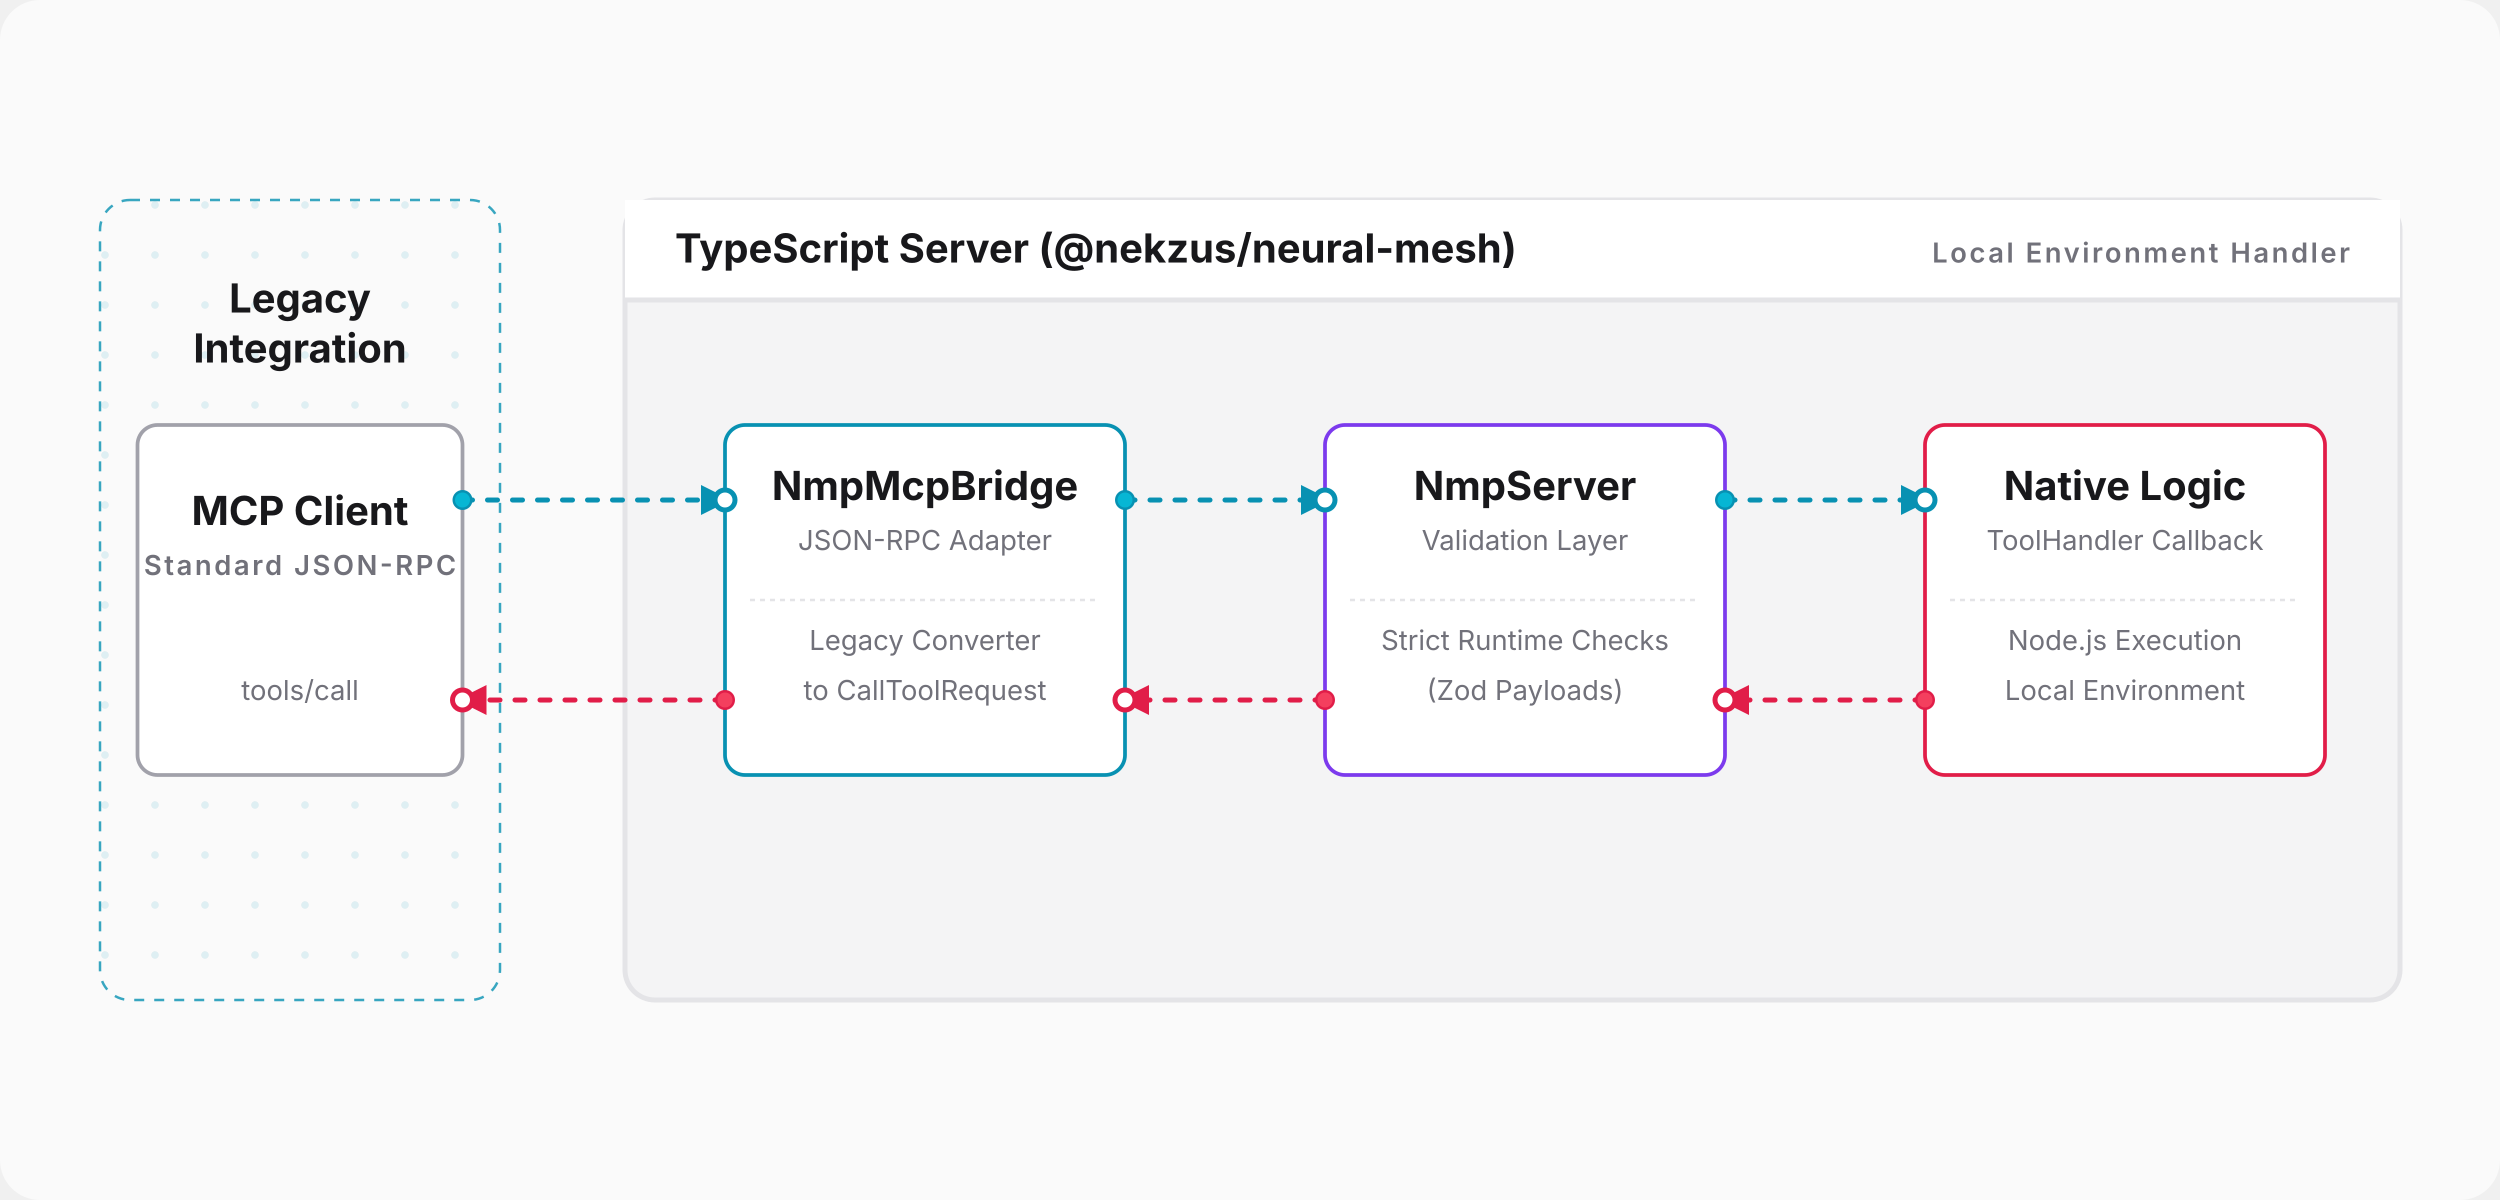
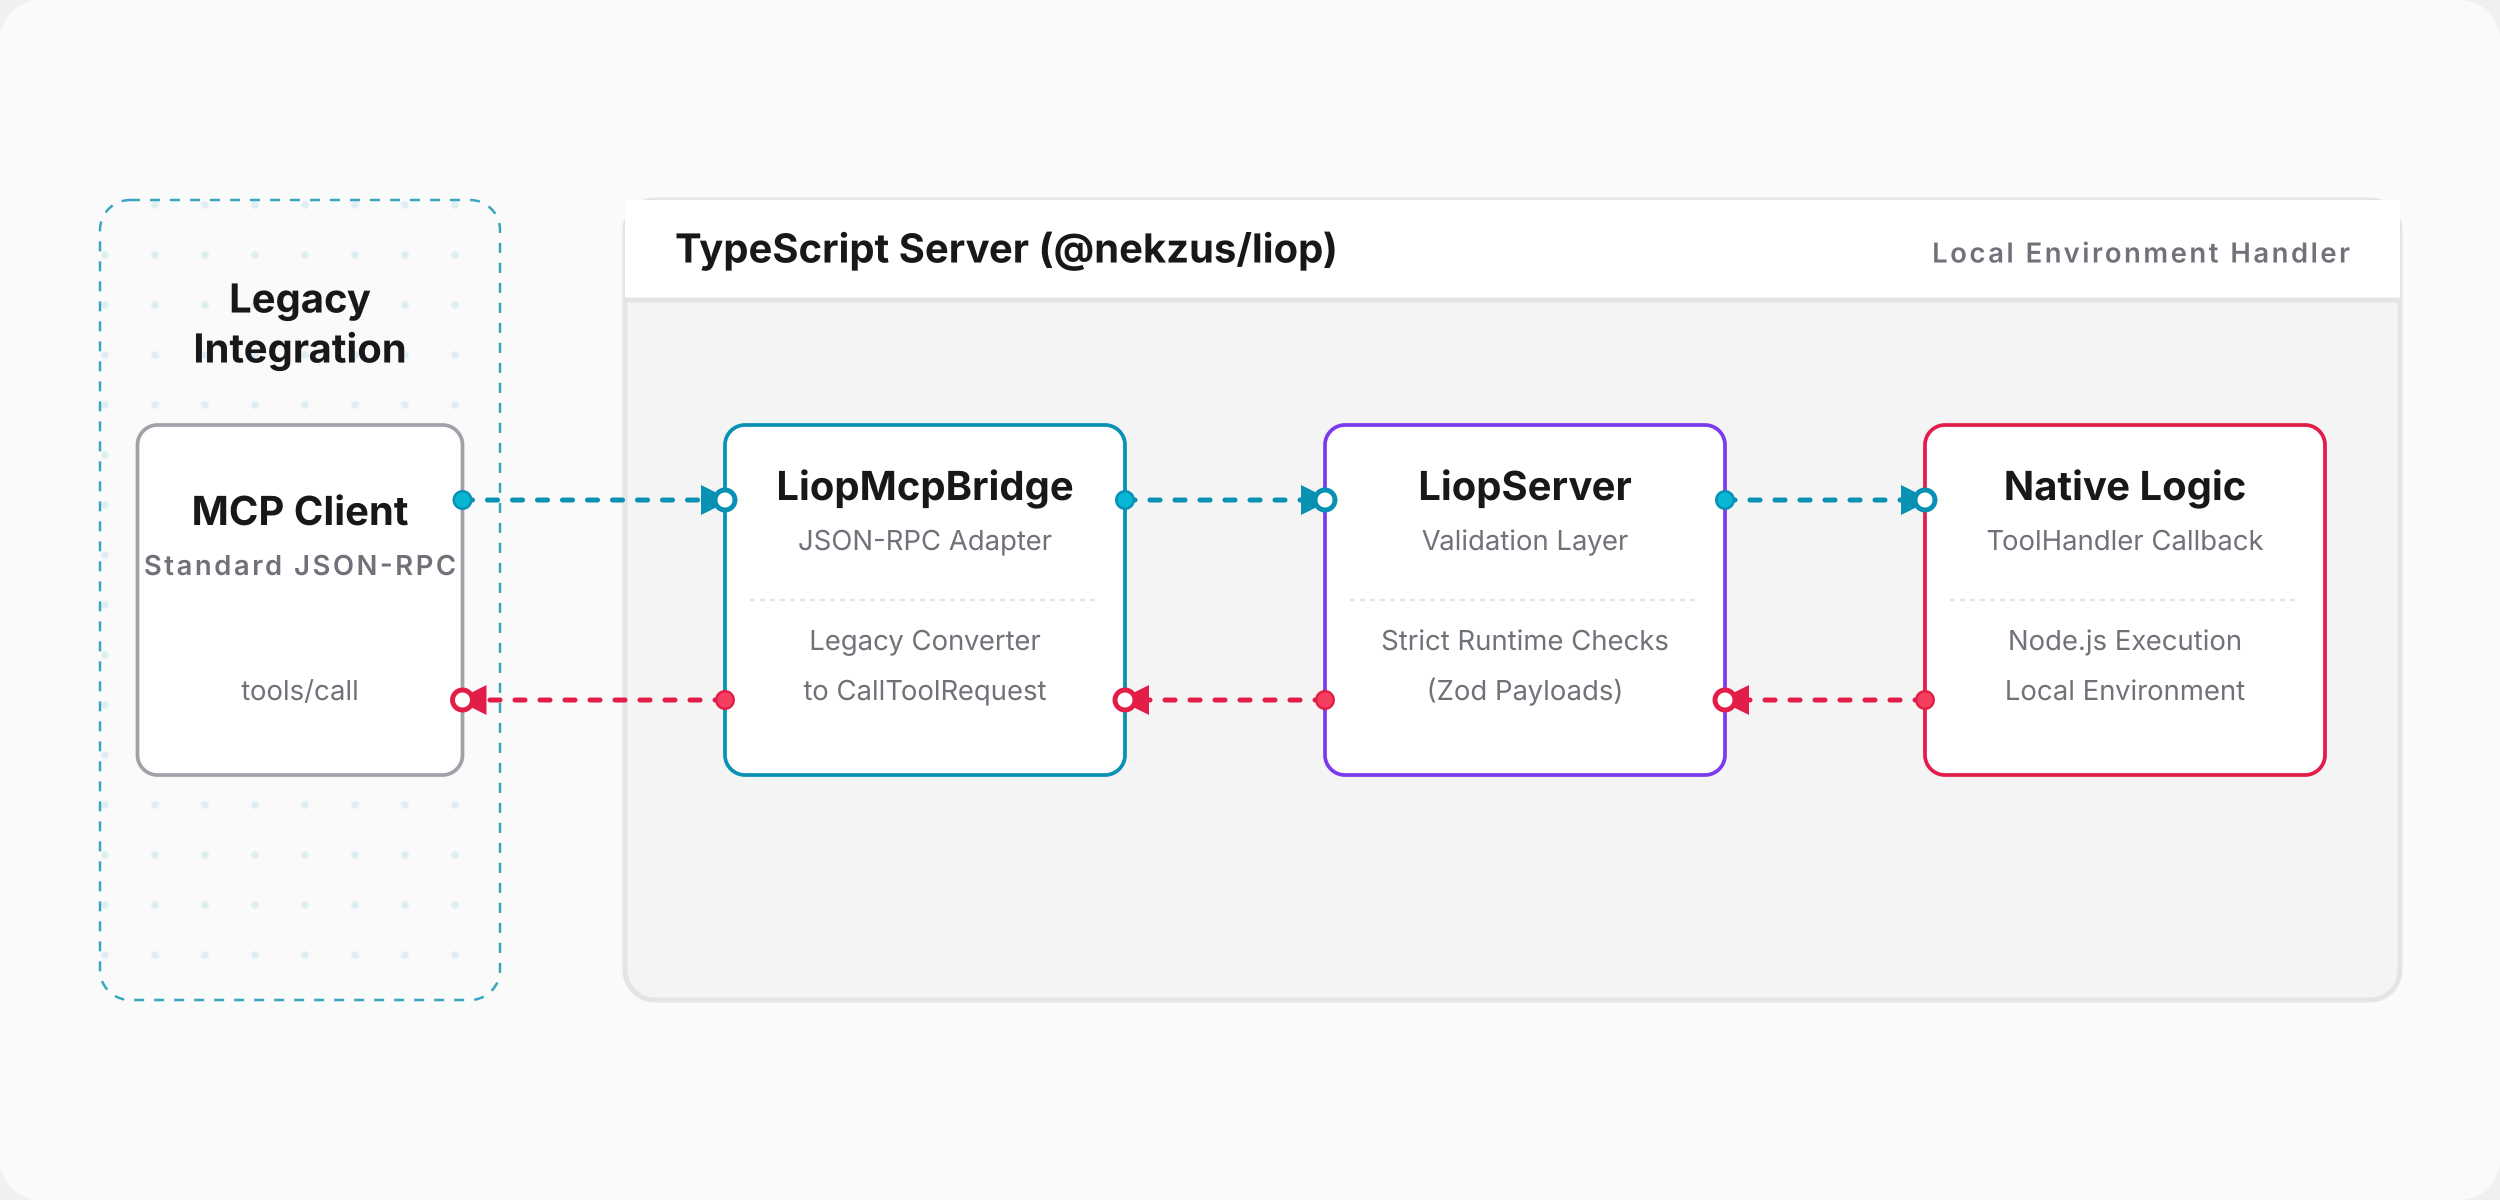
<svg xmlns="http://www.w3.org/2000/svg" width="1000" height="480" viewBox="0 0 1000 480">
  <rect width="1000" height="480" fill="#fafafa" rx="16" />
  <defs>
    <pattern id="netBgLBridge" width="20" height="20" patternUnits="userSpaceOnUse">
      <circle cx="2" cy="2" r="1.5" fill="#0891b2" opacity="0.15" />
    </pattern>
    <marker id="arrow-outL" viewBox="0 0 10 10" refX="8" refY="5" markerWidth="6" markerHeight="6" orient="auto-start-reverse">
      <path d="M 0 0 L 10 5 L 0 10 z" fill="#0891b2" />
    </marker>
    <marker id="arrow-inL" viewBox="0 0 10 10" refX="8" refY="5" markerWidth="6" markerHeight="6" orient="auto-start-reverse">
      <path d="M 0 0 L 10 5 L 0 10 z" fill="#e11d48" />
    </marker>
  </defs>
  <style>
        .bfl-text {
            font-family: 'Inter', system-ui, sans-serif;
            fill: #18181b;
            font-size: 13px;
            font-weight: 500;
        }

        .bfl-text-sm {
            font-family: 'Inter', system-ui, sans-serif;
            fill: #71717a;
            font-size: 11px;
        }

        .bfl-title {
            font-family: 'Inter', system-ui, sans-serif;
            font-weight: 700;
            font-size: 16px;
            fill: #18181b;
        }

        .bfl-subtitle {
            font-family: 'Inter', system-ui, sans-serif;
            font-size: 11px;
            fill: #71717a;
            text-transform: uppercase;
            letter-spacing: 1px;
            font-weight: 600;
        }

        .bfl-zone {
            fill: #f4f4f5;
            stroke: #e4e4e7;
            stroke-width: 2;
            rx: 12;
        }

        .bfl-zone-ext {
            fill: url(#netBgLBridge);
            stroke: #0891b2;
            stroke-width: 1;
            rx: 12;
            stroke-dasharray: 4 4;
            opacity: 0.8;
        }

        .bfl-box {
            fill: #ffffff;
            stroke-width: 1.5;
            rx: 8;
        }

        .bfl-box-cyan {
            stroke: #0891b2;
        }

        .bfl-box-violet {
            stroke: #7c3aed;
        }

        .bfl-box-rose {
            stroke: #e11d48;
        }

        .bfl-box-zinc {
            stroke: #a1a1aa;
        }

        .bfl-stream-out {
            stroke: #0891b2;
            stroke-width: 2;
            fill: none;
            stroke-dasharray: 4 6;
            animation: dashOutBfl 1s linear infinite;
            stroke-linecap: round;
        }

        .bfl-stream-in {
            stroke: #e11d48;
            stroke-width: 2;
            fill: none;
            stroke-dasharray: 4 6;
            animation: dashInBfl 1s linear infinite;
            stroke-linecap: round;
        }

        @keyframes dashOutBfl {
            to {
                stroke-dashoffset: -20;
            }
        }

        @keyframes dashInBfl {
            to {
                stroke-dashoffset: -20;
            }
        }

        @keyframes t80OutBfl {
            0% {
                transform: translateX(0px);
                opacity: 0;
            }

            10% {
                opacity: 1;
            }

            90% {
                opacity: 1;
            }

            100% {
                transform: translateX(80px);
                opacity: 0;
            }
        }

        @keyframes t80InBfl {
            0% {
                transform: translateX(0px);
                opacity: 0;
            }

            10% {
                opacity: 1;
            }

            90% {
                opacity: 1;
            }

            100% {
                transform: translateX(-80px);
                opacity: 0;
            }
        }
    </style>
  <rect x="40" y="80" width="160" height="320" class="bfl-zone-ext" />
  <text x="120" y="125" class="bfl-title" text-anchor="middle" fill="#0891b2">Legacy</text>
  <text x="120" y="145" class="bfl-title" text-anchor="middle" fill="#0891b2">Integration</text>
  <rect x="250" y="80" width="710" height="320" class="bfl-zone" />
  <rect x="250" y="80" width="710" height="40" fill="#ffffff" style="border-radius: 12px 12px 0 0;" />
  <path d="M 250 120 L 960 120" stroke="#e4e4e7" stroke-width="2" />
-   <text x="270" y="105" class="bfl-title">TypeScript Server (@nekzus/neural-mesh)</text>
+   <text x="270" y="105" class="bfl-title">TypeScript Server (@nekzus/liop)</text>
  <text x="940" y="105" class="bfl-subtitle" text-anchor="end">Local Environment Handler</text>
  <rect x="55" y="170" width="130" height="140" class="bfl-box bfl-box-zinc" />
  <text x="120" y="210" class="bfl-title" text-anchor="middle">MCP Client</text>
  <text x="120" y="230" class="bfl-subtitle" text-anchor="middle">Standard JSON-RPC</text>
  <text x="120" y="280" class="bfl-text-sm" text-anchor="middle">tools/call</text>
  <rect x="290" y="170" width="160" height="140" class="bfl-box bfl-box-cyan" />
-   <text x="370" y="200" class="bfl-title" text-anchor="middle" fill="#0891b2">NmpMcpBridge</text>
+   <text x="370" y="200" class="bfl-title" text-anchor="middle" fill="#0891b2">LiopMcpBridge</text>
  <text x="370" y="220" class="bfl-text-sm" text-anchor="middle">JSON-RPC Adapter</text>
  <line x1="300" y1="240" x2="440" y2="240" stroke="#e4e4e7" stroke-width="1" stroke-dasharray="2 2" />
  <text x="370" y="260" class="bfl-text-sm" text-anchor="middle">Legacy Converter</text>
  <text x="370" y="280" class="bfl-text-sm" text-anchor="middle">to CallToolRequest</text>
  <rect x="530" y="170" width="160" height="140" class="bfl-box bfl-box-violet" />
-   <text x="610" y="200" class="bfl-title" text-anchor="middle" fill="#7c3aed">NmpServer</text>
+   <text x="610" y="200" class="bfl-title" text-anchor="middle" fill="#7c3aed">LiopServer</text>
  <text x="610" y="220" class="bfl-text-sm" text-anchor="middle">Validation Layer</text>
  <line x1="540" y1="240" x2="680" y2="240" stroke="#e4e4e7" stroke-width="1" stroke-dasharray="2 2" />
  <text x="610" y="260" class="bfl-text-sm" text-anchor="middle">Strict Runtime Checks</text>
  <text x="610" y="280" class="bfl-text-sm" text-anchor="middle">(Zod Payloads)</text>
  <rect x="770" y="170" width="160" height="140" class="bfl-box bfl-box-rose" />
  <text x="850" y="200" class="bfl-title" text-anchor="middle" fill="#e11d48">Native Logic</text>
  <text x="850" y="220" class="bfl-text-sm" text-anchor="middle">ToolHandler Callback</text>
  <line x1="780" y1="240" x2="920" y2="240" stroke="#e4e4e7" stroke-width="1" stroke-dasharray="2 2" />
  <text x="850" y="260" class="bfl-text-sm" text-anchor="middle">Node.js Execution</text>
  <text x="850" y="280" class="bfl-text-sm" text-anchor="middle">Local Environment</text>
  <path d="M 185 200 L 290 200" class="bfl-stream-out" marker-end="url(#arrow-outL)" />
  <path d="M 450 200 L 530 200" class="bfl-stream-out" marker-end="url(#arrow-outL)" />
  <path d="M 690 200 L 770 200" class="bfl-stream-out" marker-end="url(#arrow-outL)" />
  <path d="M 770 280 L 690 280" class="bfl-stream-in" marker-end="url(#arrow-inL)" />
  <path d="M 530 280 L 450 280" class="bfl-stream-in" marker-end="url(#arrow-inL)" />
  <path d="M 290 280 L 185 280" class="bfl-stream-in" marker-end="url(#arrow-inL)" />
  <circle cx="185" cy="200" r="4" fill="#0891b2" />
  <circle cx="290" cy="200" r="4" fill="#ffffff" stroke="#0891b2" stroke-width="2" />
  <circle cx="450" cy="200" r="4" fill="#0891b2" />
  <circle cx="530" cy="200" r="4" fill="#ffffff" stroke="#0891b2" stroke-width="2" />
  <circle cx="690" cy="200" r="4" fill="#0891b2" />
  <circle cx="770" cy="200" r="4" fill="#ffffff" stroke="#0891b2" stroke-width="2" />
  <circle cx="770" cy="280" r="4" fill="#e11d48" />
  <circle cx="690" cy="280" r="4" fill="#ffffff" stroke="#e11d48" stroke-width="2" />
  <circle cx="530" cy="280" r="4" fill="#e11d48" />
  <circle cx="450" cy="280" r="4" fill="#ffffff" stroke="#e11d48" stroke-width="2" />
  <circle cx="290" cy="280" r="4" fill="#e11d48" />
  <circle cx="185" cy="280" r="4" fill="#ffffff" stroke="#e11d48" stroke-width="2" />
  <g transform="translate(185, 200)">
    <circle cx="0" cy="0" r="3" fill="#06b6d4" style="animation: t80OutBfl 1.2s infinite;" />
  </g>
  <g transform="translate(450, 200)">
    <circle cx="0" cy="0" r="3" fill="#06b6d4" style="animation: t80OutBfl 1s infinite;" />
  </g>
  <g transform="translate(690, 200)">
    <circle cx="0" cy="0" r="3" fill="#06b6d4" style="animation: t80OutBfl 1s infinite;" />
  </g>
  <g transform="translate(770, 280)">
    <circle cx="0" cy="0" r="3" fill="#f43f5e" style="animation: t80InBfl 1s infinite;" />
  </g>
  <g transform="translate(530, 280)">
    <circle cx="0" cy="0" r="3" fill="#f43f5e" style="animation: t80InBfl 1.2s infinite;" />
  </g>
  <g transform="translate(290, 280)">
    <circle cx="0" cy="0" r="3" fill="#f43f5e" style="animation: t80InBfl 1s infinite;" />
  </g>
</svg>
